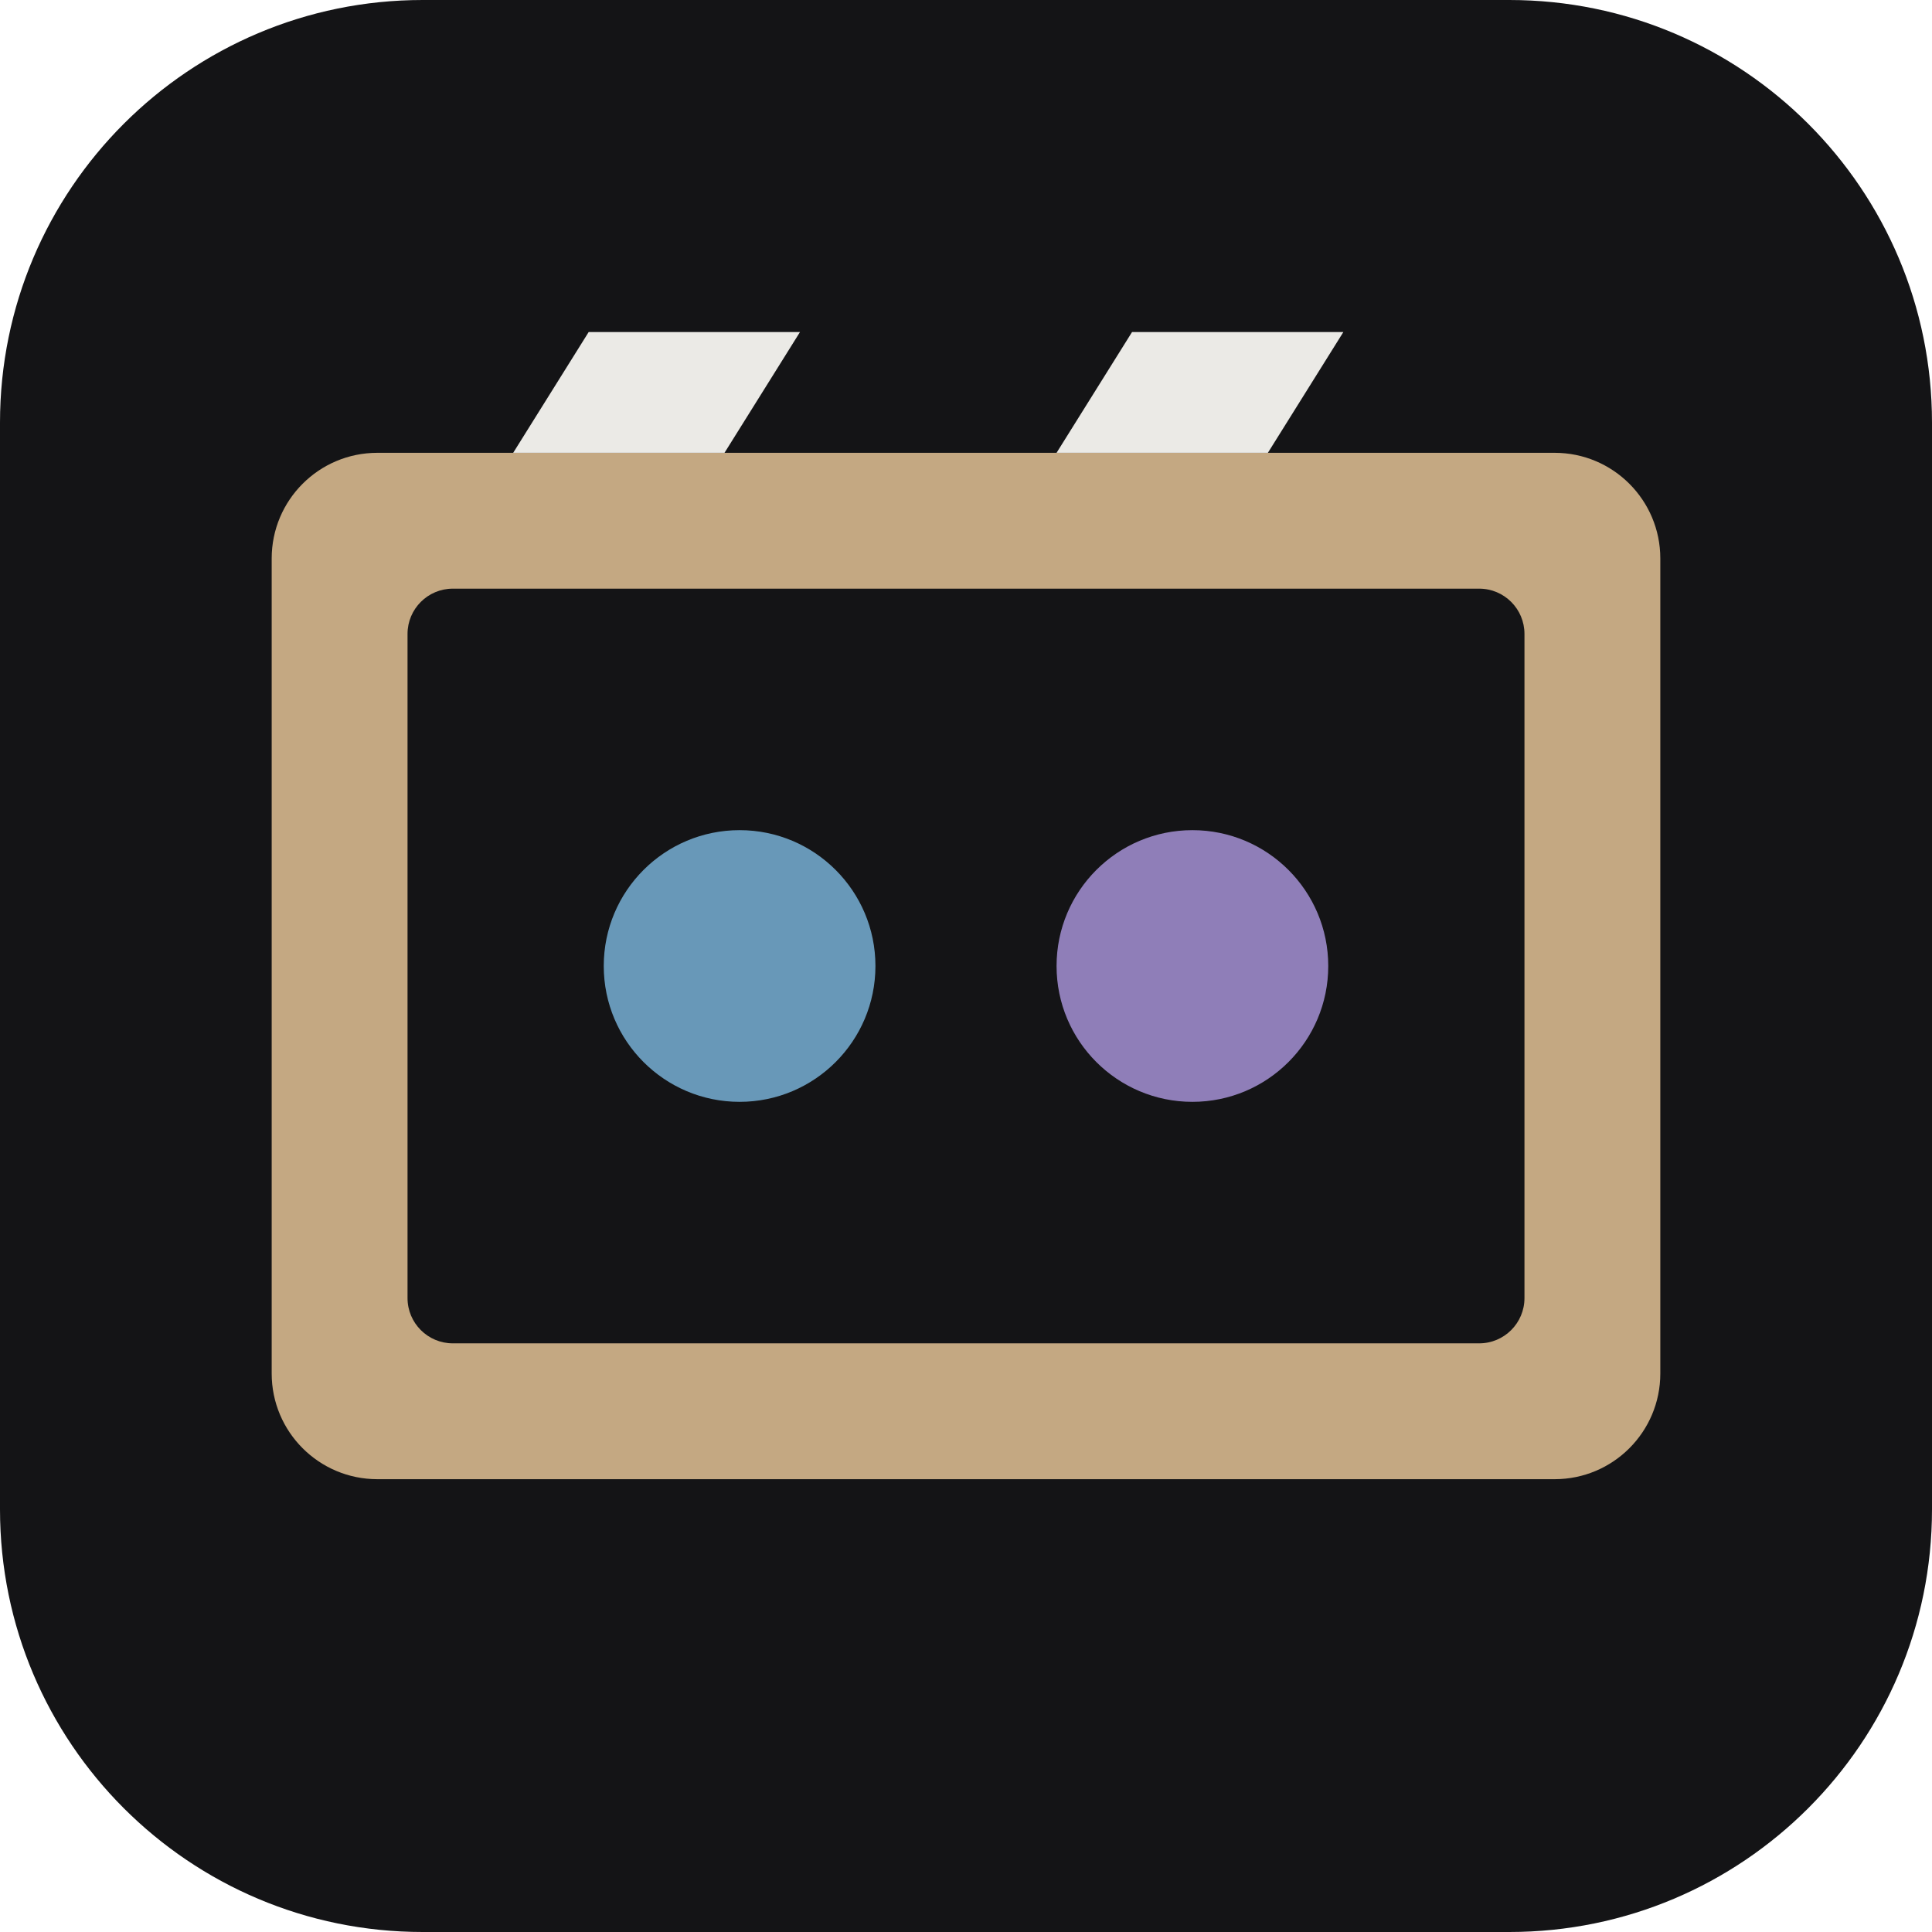
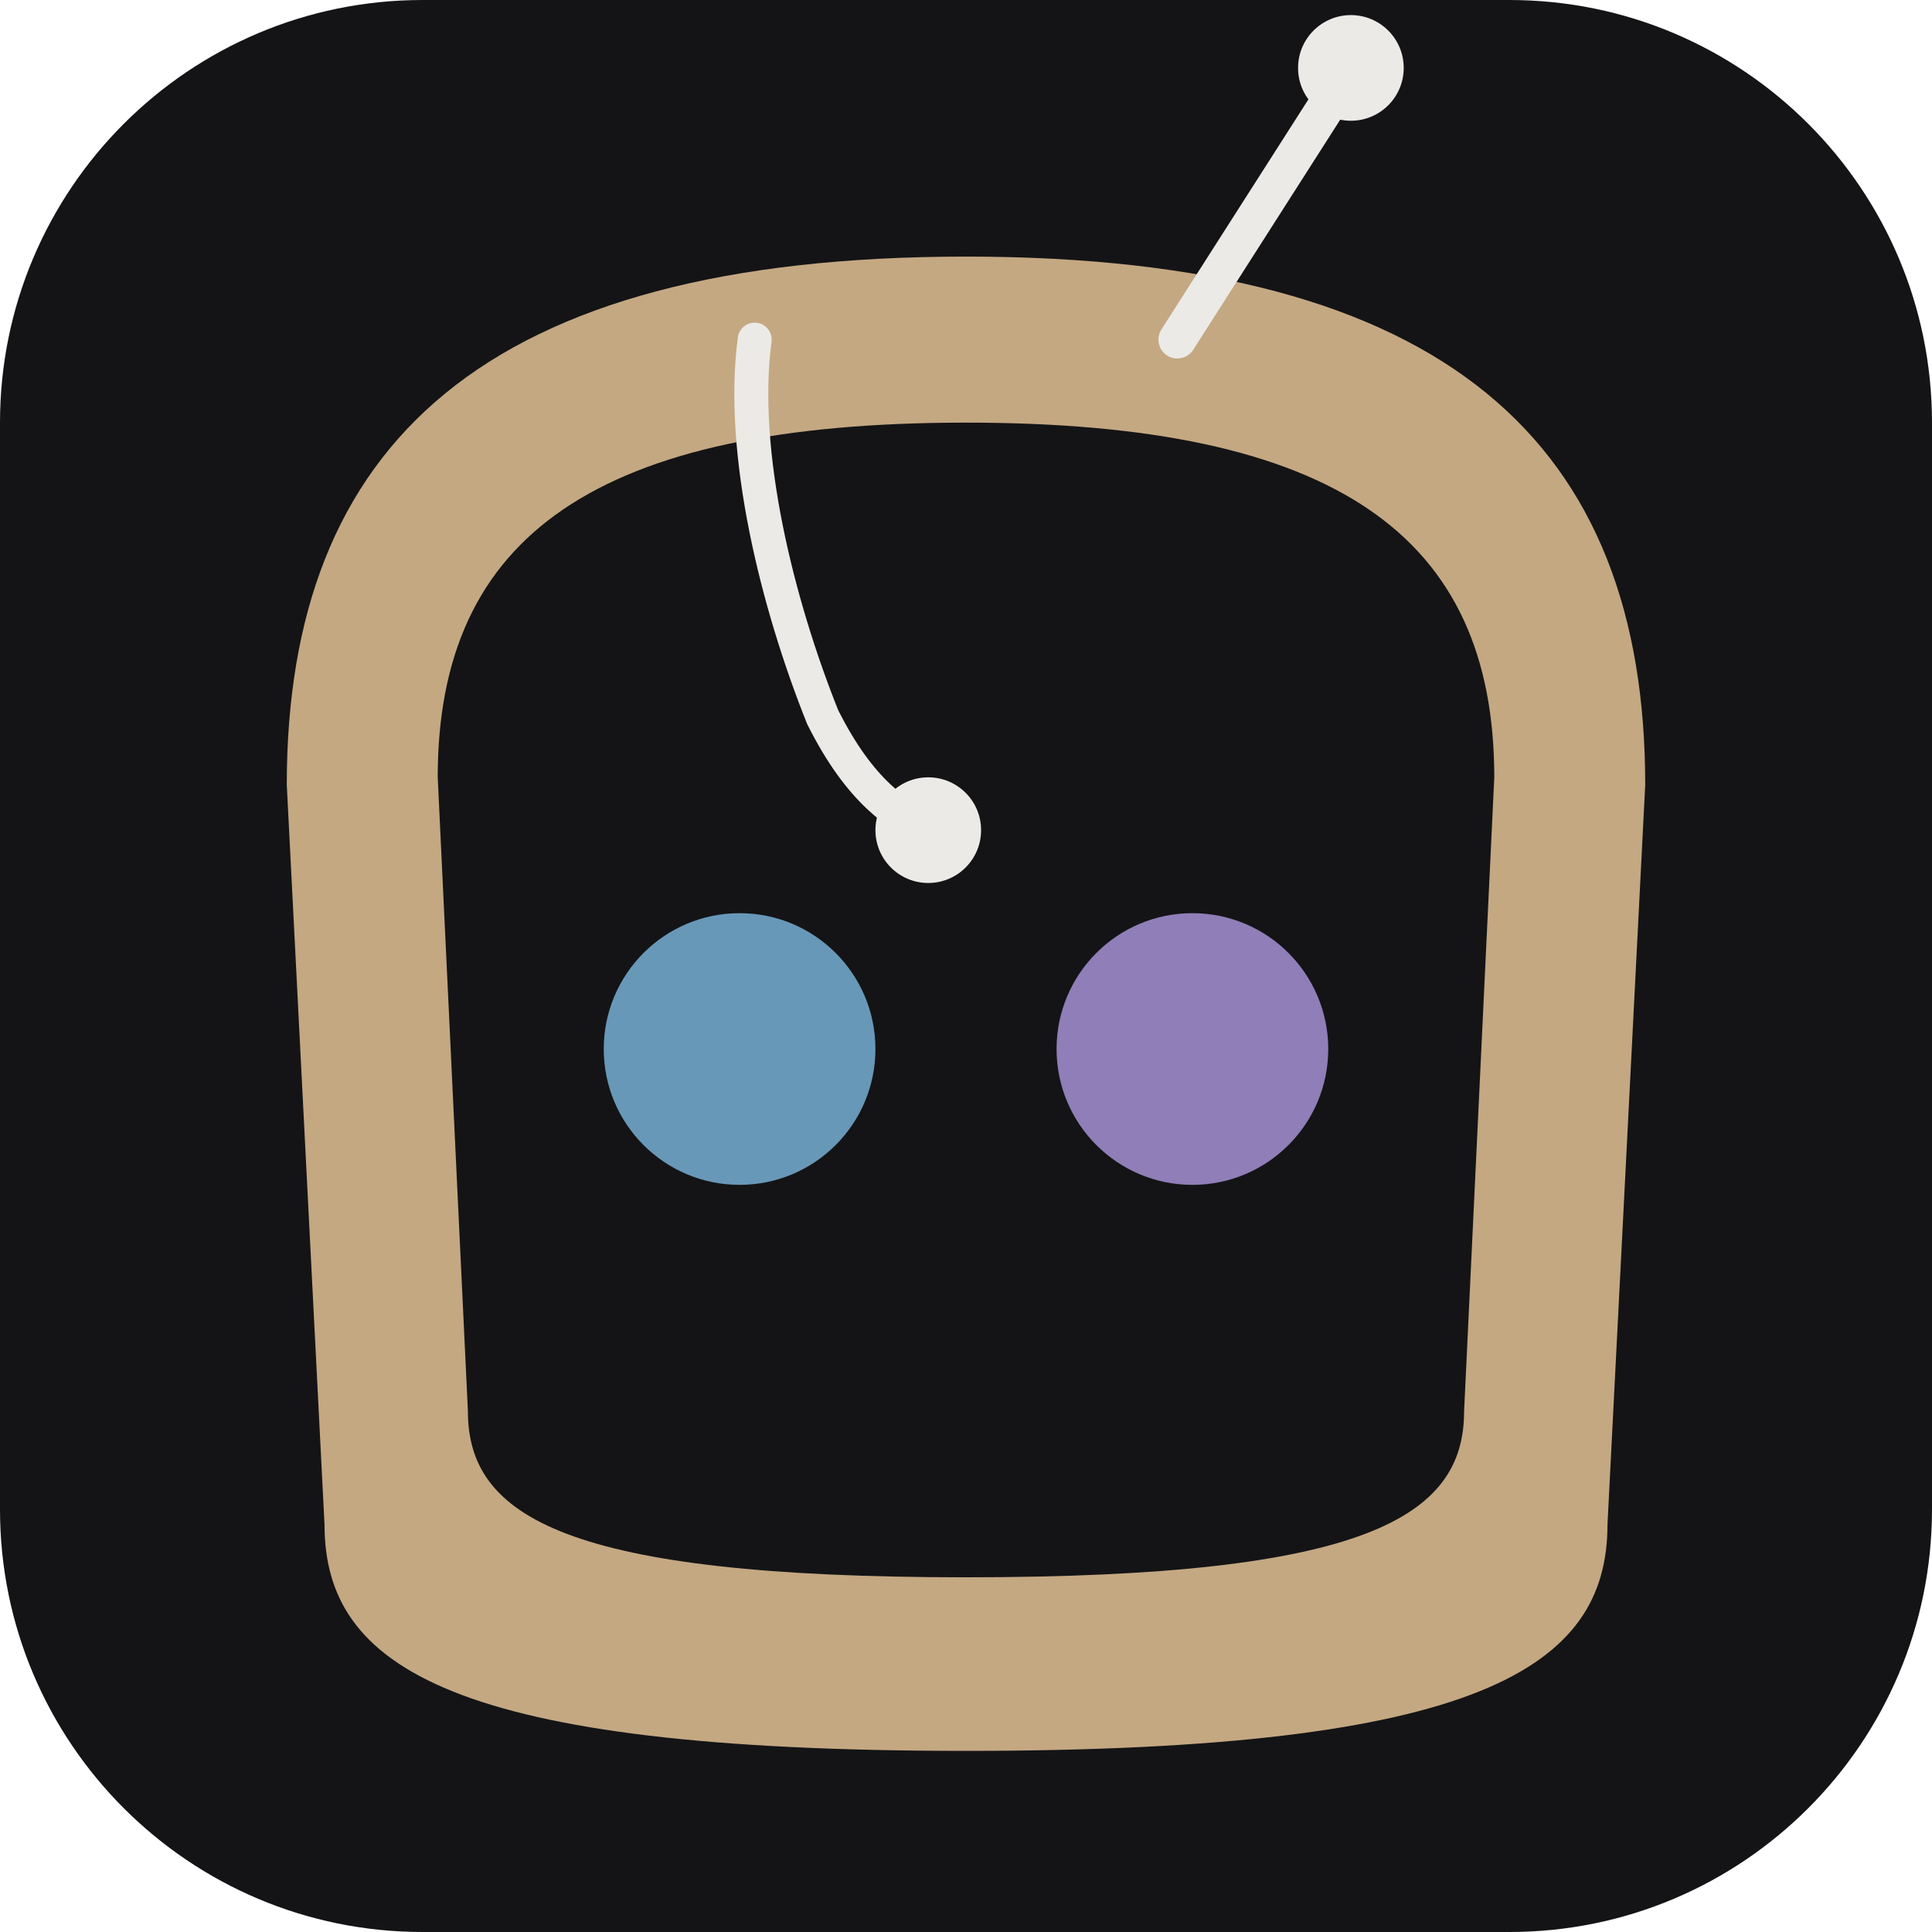
<svg xmlns="http://www.w3.org/2000/svg" viewBox="0 0 512 512" role="img" aria-label="Our Movie Nights">
  <rect width="512" height="512" rx="112" fill="#141416" />
-   <rect x="72" y="120" width="368" height="272" rx="28" fill="#c4a882" />
-   <rect x="108" y="156" width="296" height="200" rx="12" fill="#141416" />
-   <circle cx="196" cy="256" r="36" fill="#6898b8" />
-   <circle cx="316" cy="256" r="36" fill="#8f7eb8" />
-   <path fill="#ebeae6" d="M156 88h56l-20 32h-56zm144 0h56l-20 32h-56z" />
+   <path d="M76 208C76 118 128 68 256 68s180 50 180 140l-10 196c0 38-34 60-170 60s-170-22-170-60Z" fill="#c4a882" />
+   <path d="M116 206C116 142 158 112 256 112s140 30 140 94l-8 168c0 28-26 44-132 44s-132-16-132-44Z" fill="#141416" />
+   <circle cx="196" cy="278" r="36" fill="#6898b8" />
+   <circle cx="316" cy="278" r="36" fill="#8f7eb8" />
+   <path d="M200 90C196 120 206 160 218 190C228 210 238 216 246 220" fill="none" stroke="#ebeae6" stroke-width="9" stroke-linecap="round" />
+   <circle cx="246" cy="220" r="14" fill="#ebeae6" />
+   <path d="M312 90L358 18" fill="none" stroke="#ebeae6" stroke-width="10" stroke-linecap="round" />
+   <circle cx="358" cy="18" r="14" fill="#ebeae6" />
</svg>
